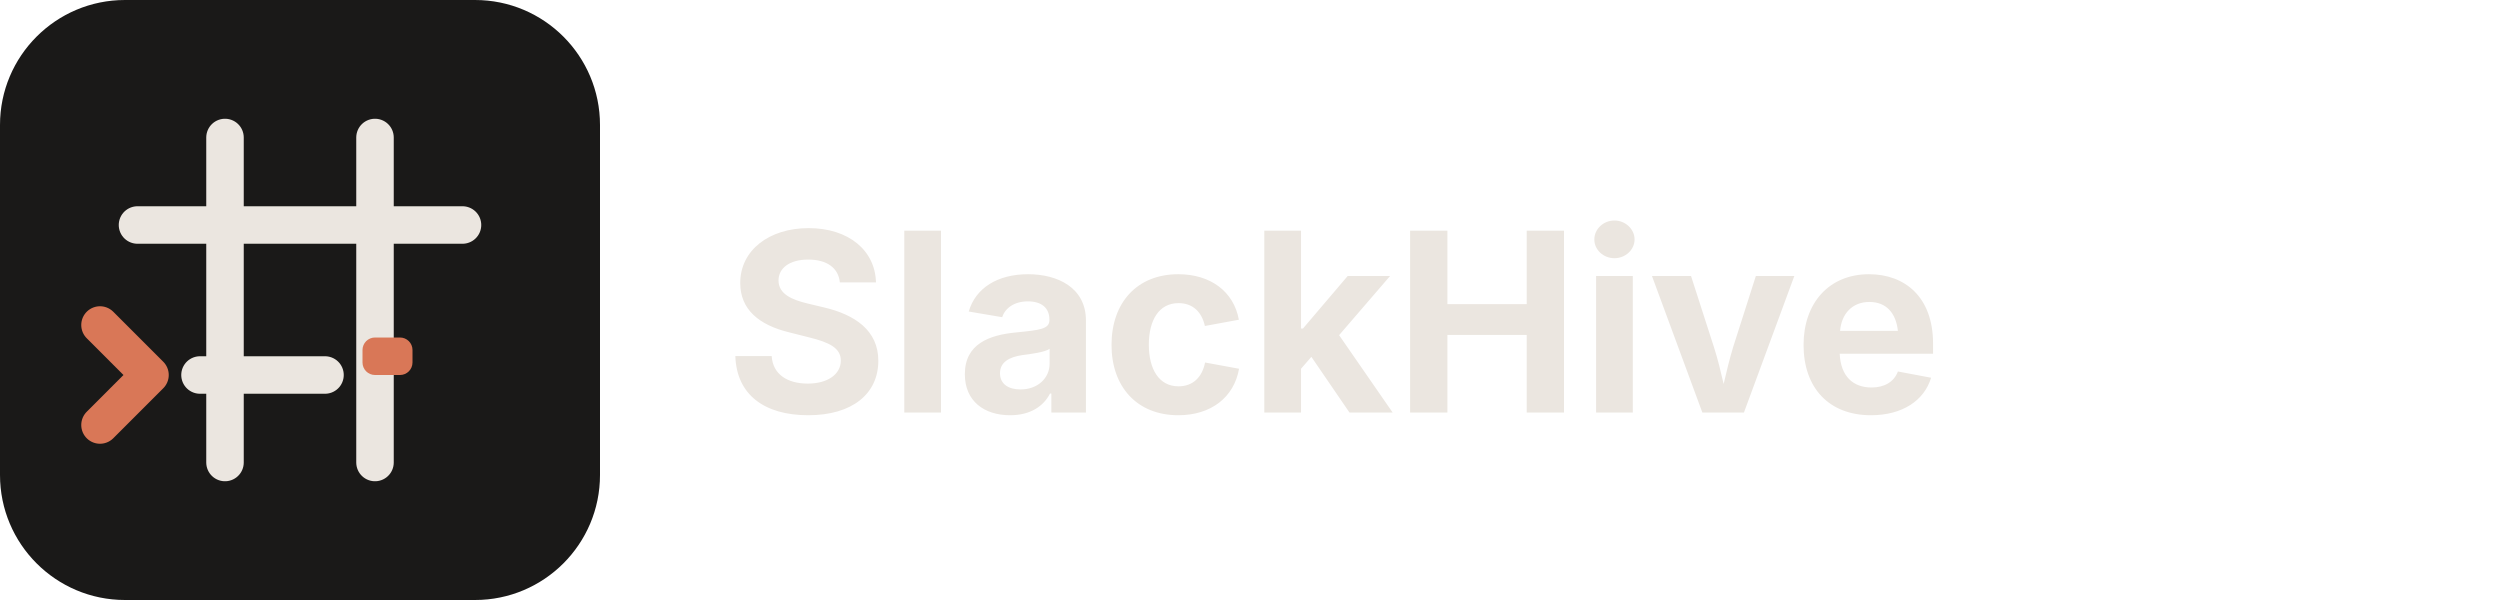
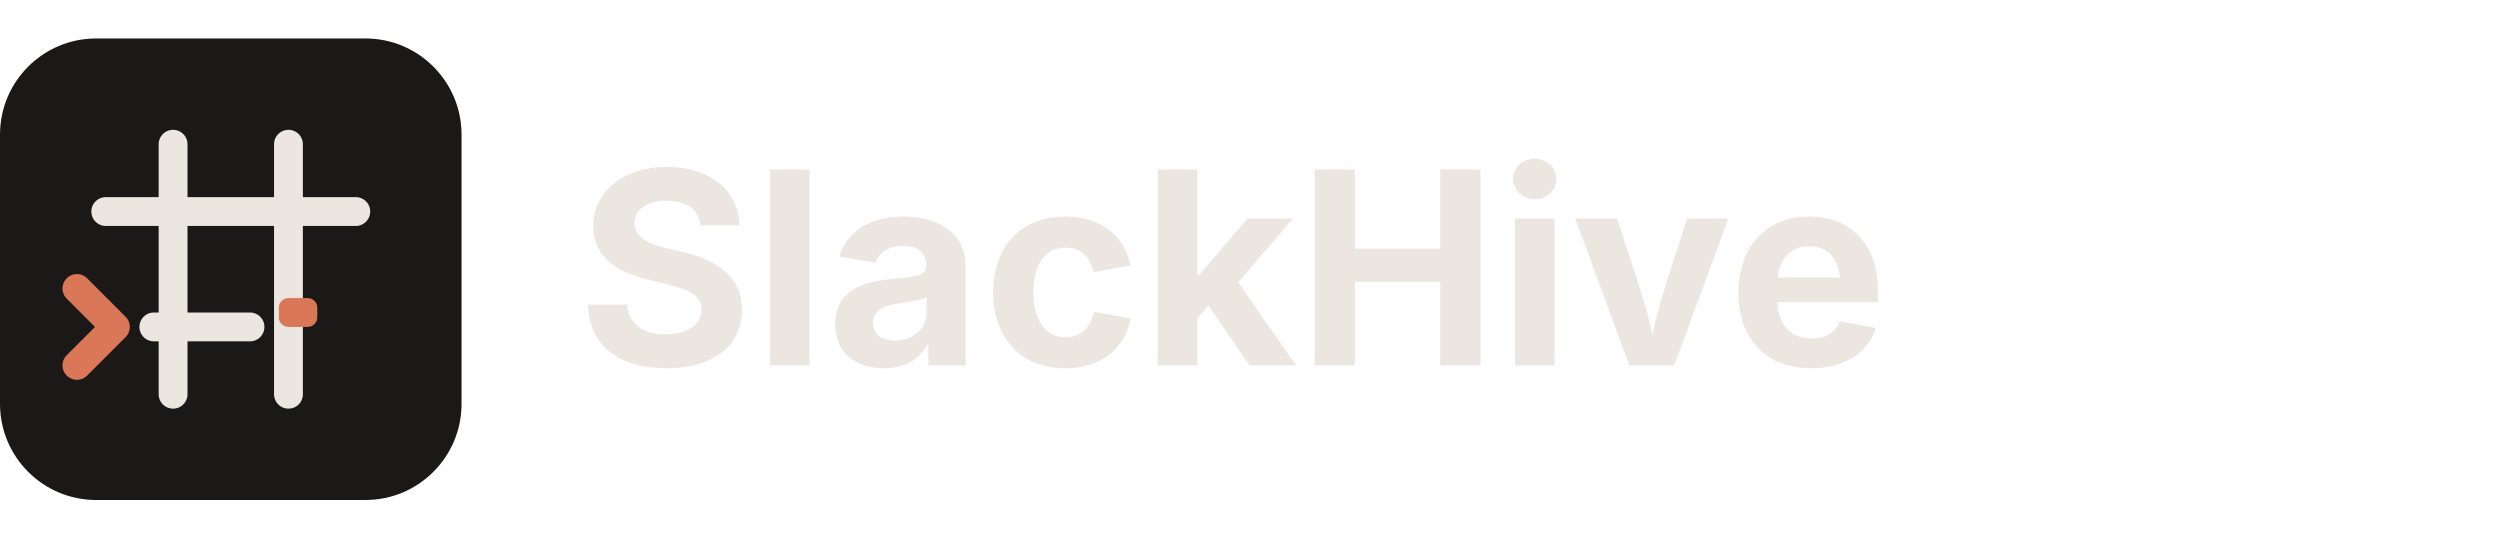
- <svg xmlns="http://www.w3.org/2000/svg" viewBox="0 0 200 48" fill="none">
-   <rect x="0" y="0" width="48" height="48" rx="10" fill="#1A1918" />
-   <line x1="18" y1="11" x2="18" y2="37" stroke="#EBE6E0" stroke-width="3" stroke-linecap="round" />
-   <line x1="30" y1="11" x2="30" y2="37" stroke="#EBE6E0" stroke-width="3" stroke-linecap="round" />
-   <line x1="11" y1="18" x2="37" y2="18" stroke="#EBE6E0" stroke-width="3" stroke-linecap="round" />
-   <polyline points="8,26 12,30 8,34" fill="none" stroke="#D97757" stroke-width="3" stroke-linecap="round" stroke-linejoin="round" />
-   <line x1="16" y1="30" x2="26" y2="30" stroke="#EBE6E0" stroke-width="3" stroke-linecap="round" />
-   <rect x="29" y="27" width="4" height="3" rx="1" fill="#D97757" />
-   <text x="58" y="33" font-family="system-ui,-apple-system,sans-serif" font-size="20" font-weight="700" fill="#EBE6E0">SlackHive</text>
+ <svg xmlns="http://www.w3.org/2000/svg" viewBox="0 0 260 56" fill="none">
+   <rect x="0" y="4" width="48" height="48" rx="10" fill="#1A1918" />
+   <line x1="18" y1="15" x2="18" y2="41" stroke="#EBE6E0" stroke-width="3" stroke-linecap="round" />
+   <line x1="30" y1="15" x2="30" y2="41" stroke="#EBE6E0" stroke-width="3" stroke-linecap="round" />
+   <line x1="11" y1="22" x2="37" y2="22" stroke="#EBE6E0" stroke-width="3" stroke-linecap="round" />
+   <polyline points="8,30 12,34 8,38" fill="none" stroke="#D97757" stroke-width="3" stroke-linecap="round" stroke-linejoin="round" />
+   <line x1="16" y1="34" x2="26" y2="34" stroke="#EBE6E0" stroke-width="3" stroke-linecap="round" />
+   <rect x="29" y="31" width="4" height="3" rx="1" fill="#D97757" />
+   <text x="60" y="38" font-family="system-ui,-apple-system,sans-serif" font-size="28" font-weight="700" fill="#EBE6E0">SlackHive</text>
</svg>
